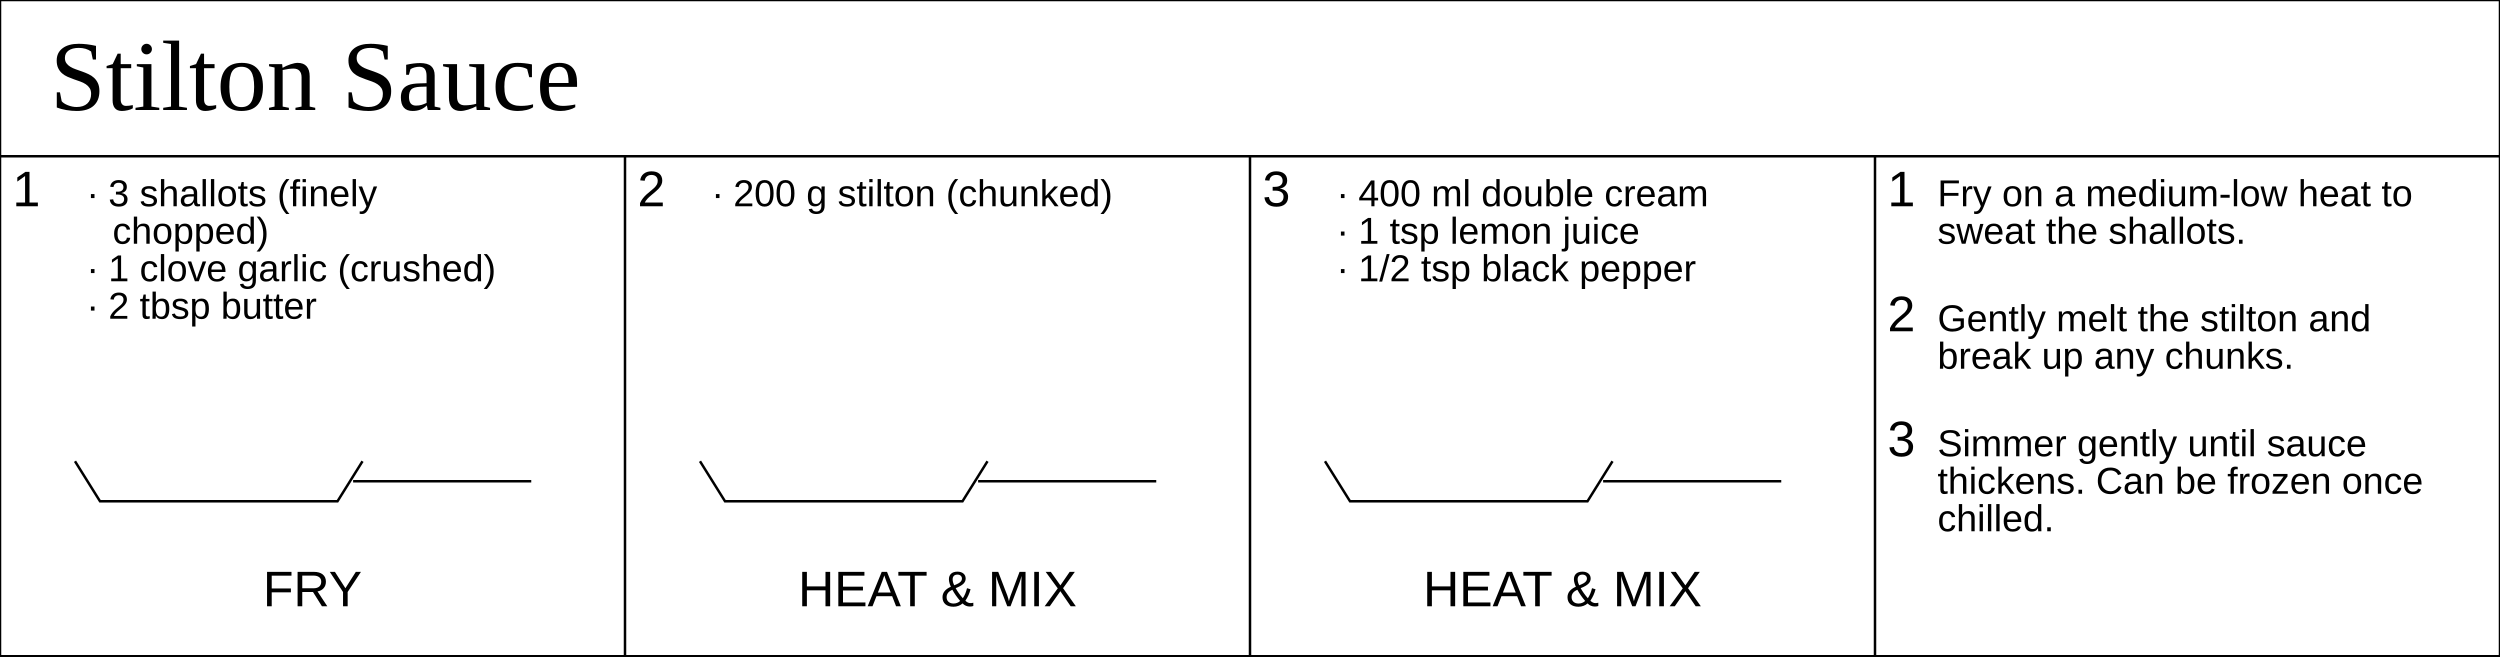
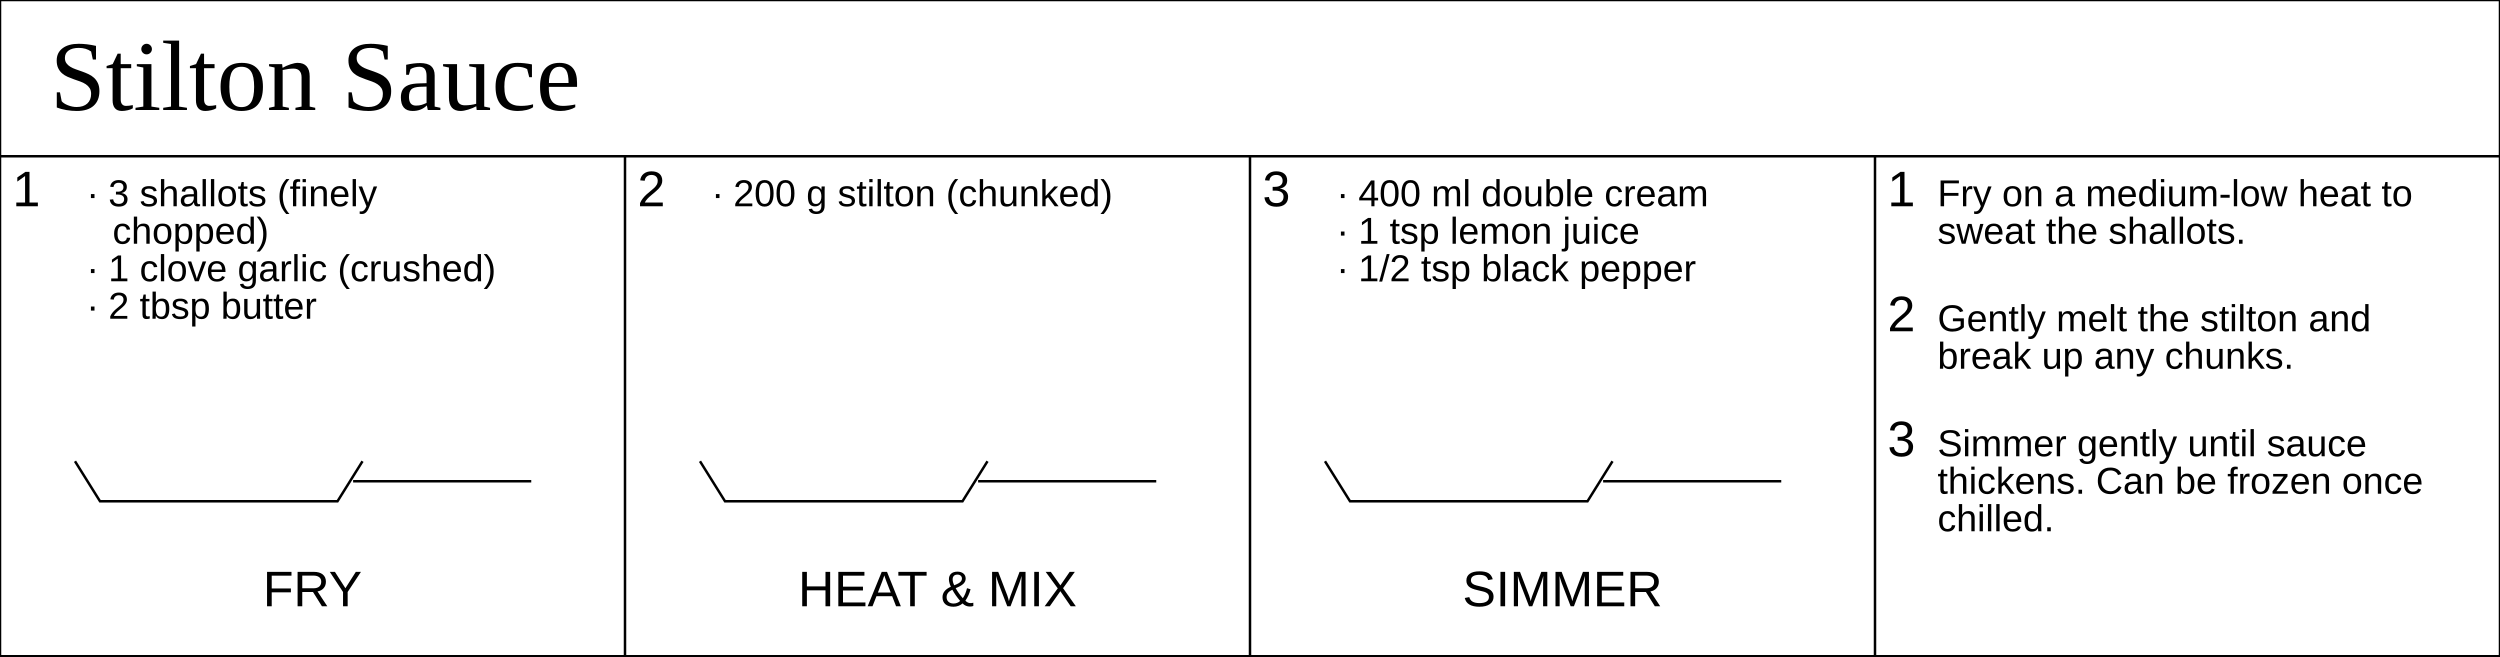
<svg xmlns="http://www.w3.org/2000/svg" width="2000" height="525.0">
  <text x="40.0" y="88.0" font-size="80">
Stilton Sauce</text>
  <polyline points="0,0 0,525.0 " style="fill:none;stroke:black;stroke-width:2" />
  <polyline points="2000,0 2000,525.0 " style="fill:none;stroke:black;stroke-width:2" />
  <polyline points="500,125.0 500,525.0 " style="fill:none;stroke:black;stroke-width:2" />
  <polyline points="1000,125.0 1000,525.0 " style="fill:none;stroke:black;stroke-width:2" />
  <polyline points="1500,125.0 1500,525.0 " style="fill:none;stroke:black;stroke-width:2" />
  <polyline points="0,0 2000,0 " style="fill:none;stroke:black;stroke-width:2" />
  <polyline points="0,125.0 2000,125.0 " style="fill:none;stroke:black;stroke-width:2" />
  <polyline points="0,525.0 2000,525.0 " style="fill:none;stroke:black;stroke-width:2" />
  <text x="10.0" y="165.0" text-anchor="left" style="font-family:Arial;font-size:40"> 
1 </text>
  <text x="70.0" y="165.0" text-anchor="left" style="font-family:Arial;font-size:30"> 
∙ 3 shallots (finely </text>
  <text x="90.0" y="195.0" text-anchor="left" style="font-family:Arial;font-size:30"> 
chopped) </text>
  <text x="70.0" y="225.0" text-anchor="left" style="font-family:Arial;font-size:30"> 
∙ 1 clove garlic (crushed) </text>
  <text x="70.0" y="255.0" text-anchor="left" style="font-family:Arial;font-size:30"> 
∙ 2 tbsp butter </text>
  <polyline points="60.0,369.0 80.0,401.0 270.0,401.0 290.0,369.0" style="fill:none;stroke:black;stroke-width:2" />
  <polyline points="282.5,385.0 425.0,385.0" style="fill:none;stroke:black;stroke-width:2" />
  <text x="250.0" y="485.0" text-anchor="middle" style="font-family:Arial;font-size:40"> 
FRY </text>
  <text x="1510.0" y="165.0" text-anchor="left" style="font-family:Arial;font-size:40"> 
1 </text>
  <text x="1550.0" y="165.0" text-anchor="left" style="font-family:Arial;font-size:30"> 
Fry on a medium-low heat to </text>
  <text x="1550.0" y="195.0" text-anchor="left" style="font-family:Arial;font-size:30"> 
sweat the shallots. </text>
  <text x="510.0" y="165.0" text-anchor="left" style="font-family:Arial;font-size:40"> 
2 </text>
  <text x="570.0" y="165.0" text-anchor="left" style="font-family:Arial;font-size:30"> 
∙ 200 g stilton (chunked) </text>
  <polyline points="560.0,369.0 580.0,401.0 770.0,401.0 790.0,369.0" style="fill:none;stroke:black;stroke-width:2" />
  <polyline points="782.5,385.0 925.0,385.0" style="fill:none;stroke:black;stroke-width:2" />
  <text x="750.0" y="485.0" text-anchor="middle" style="font-family:Arial;font-size:40"> 
HEAT &amp; MIX </text>
  <text x="1510.0" y="265.0" text-anchor="left" style="font-family:Arial;font-size:40"> 
2 </text>
  <text x="1550.0" y="265.0" text-anchor="left" style="font-family:Arial;font-size:30"> 
Gently melt the stilton and </text>
  <text x="1550.0" y="295.0" text-anchor="left" style="font-family:Arial;font-size:30"> 
break up any chunks. </text>
  <text x="1010.0" y="165.0" text-anchor="left" style="font-family:Arial;font-size:40"> 
3 </text>
  <text x="1070.0" y="165.0" text-anchor="left" style="font-family:Arial;font-size:30"> 
∙ 400 ml double cream </text>
  <text x="1070.0" y="195.0" text-anchor="left" style="font-family:Arial;font-size:30"> 
∙ 1 tsp lemon juice </text>
  <text x="1070.0" y="225.0" text-anchor="left" style="font-family:Arial;font-size:30"> 
∙ 1/2 tsp black pepper </text>
  <polyline points="1060.0,369.0 1080.0,401.0 1270.0,401.0 1290.0,369.0" style="fill:none;stroke:black;stroke-width:2" />
  <polyline points="1282.5,385.0 1425.0,385.0" style="fill:none;stroke:black;stroke-width:2" />
  <text x="1250.0" y="485.0" text-anchor="middle" style="font-family:Arial;font-size:40"> 
- HEAT &amp; MIX </text>
+ SIMMER </text>
  <text x="1510.0" y="365.0" text-anchor="left" style="font-family:Arial;font-size:40"> 
3 </text>
  <text x="1550.0" y="365.0" text-anchor="left" style="font-family:Arial;font-size:30"> 
Simmer gently until sauce </text>
  <text x="1550.0" y="395.0" text-anchor="left" style="font-family:Arial;font-size:30"> 
thickens. Can be frozen once </text>
  <text x="1550.0" y="425.0" text-anchor="left" style="font-family:Arial;font-size:30"> 
chilled. </text>
</svg>
